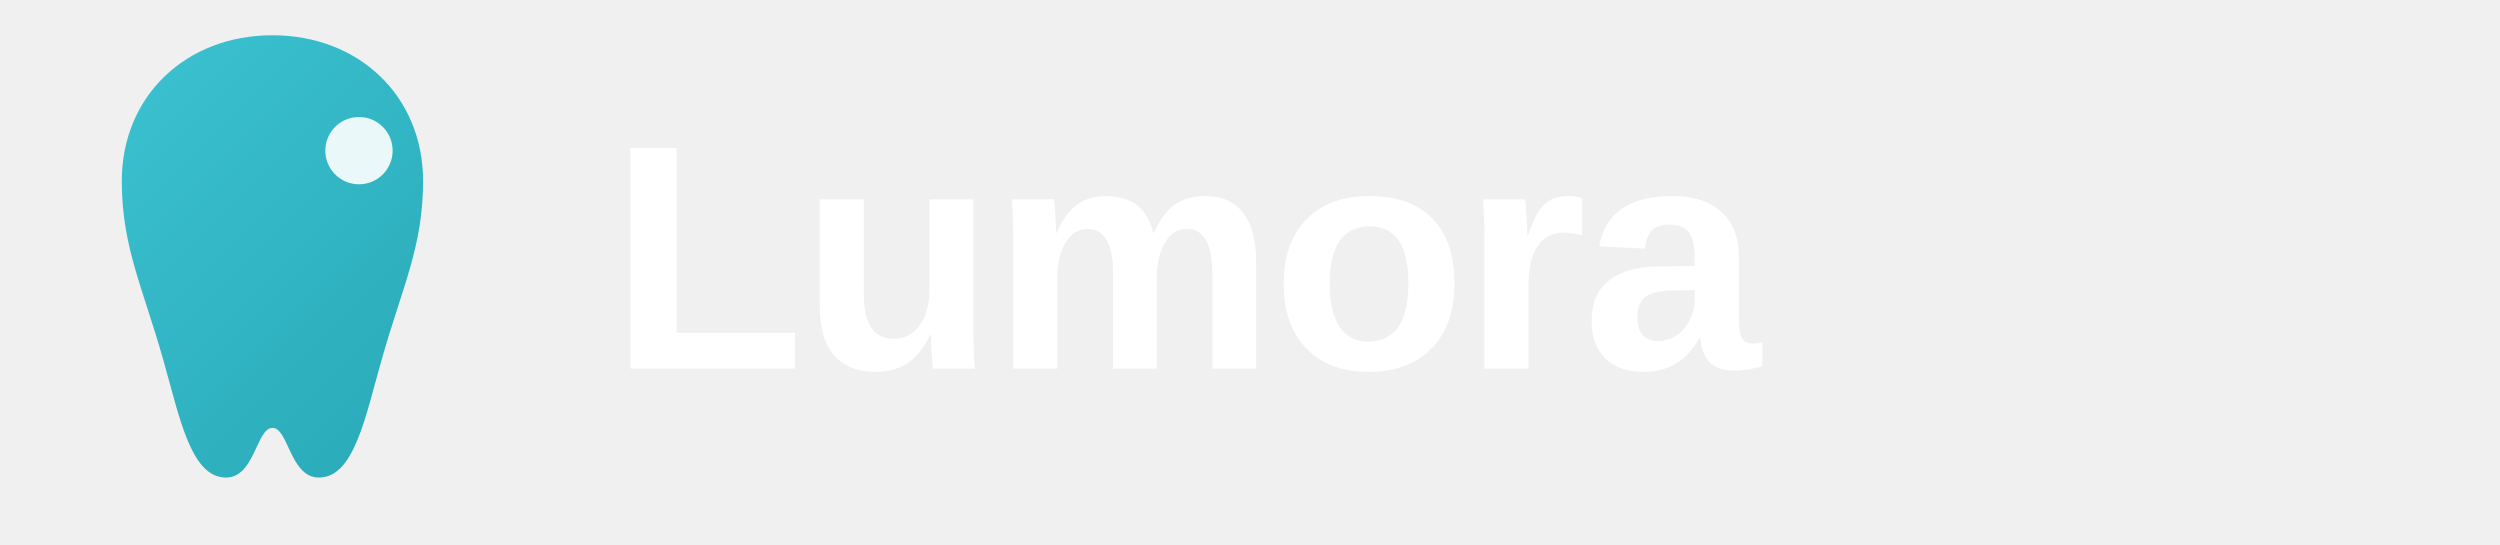
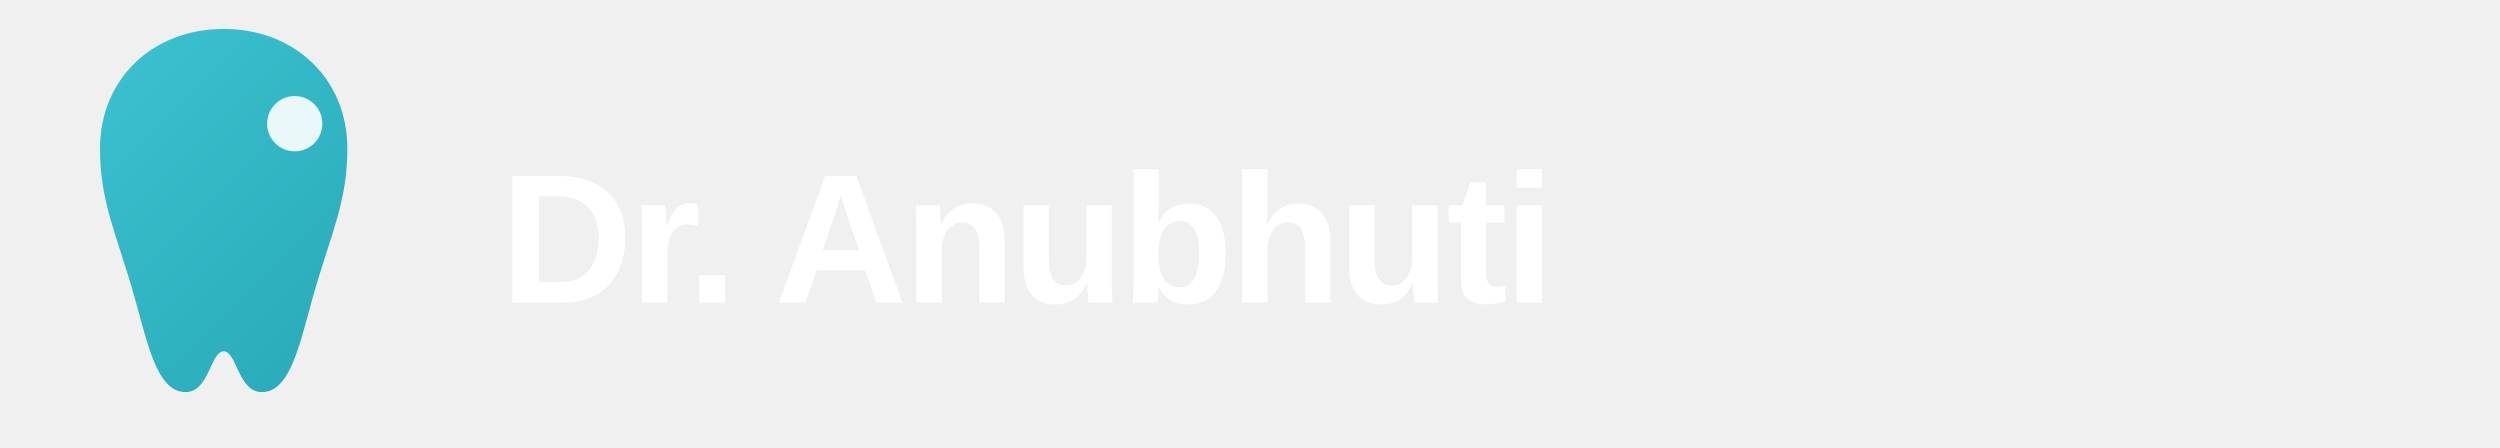
- <svg xmlns="http://www.w3.org/2000/svg" width="156" height="34" viewBox="0 0 156 34" fill="none" role="img" aria-label="Lumora Dental">
+ <svg xmlns="http://www.w3.org/2000/svg" width="190" height="34" viewBox="0 0 190 34" fill="none" role="img" aria-label="Dr. Anubhuti's Advanced Dental Care">
  <defs>
    <linearGradient id="lm-gd" x1="0" y1="0" x2="34" y2="34" gradientUnits="userSpaceOnUse">
      <stop offset="0" stop-color="#3fc7d6" />
      <stop offset="1" stop-color="#24a3b1" />
    </linearGradient>
  </defs>
  <path d="M17 2.2c5.4 0 9.4 3.8 9.4 9.1 0 4.1-1.3 6.6-2.6 11.2-1 3.5-1.7 7.3-3.9 7.3-1.8 0-1.9-3.1-2.9-3.1s-1.1 3.1-2.9 3.1c-2.2 0-2.9-3.8-3.9-7.3C8.9 17.9 7.6 15.4 7.6 11.3 7.6 6 11.6 2.2 17 2.2Z" fill="url(#lm-gd)" />
  <circle cx="22.4" cy="9.4" r="2.1" fill="#ffffff" opacity="0.9" />
-   <text x="38" y="23" font-family="Sora, 'Helvetica Neue', Arial, sans-serif" font-size="20" font-weight="600" letter-spacing="-0.3" fill="#ffffff">Lumora</text>
+   <text x="38" y="23" font-family="Sora, 'Helvetica Neue', Arial, sans-serif" font-size="14" font-weight="600" letter-spacing="-0.3" fill="#ffffff">Dr. Anubhuti</text>
</svg>
